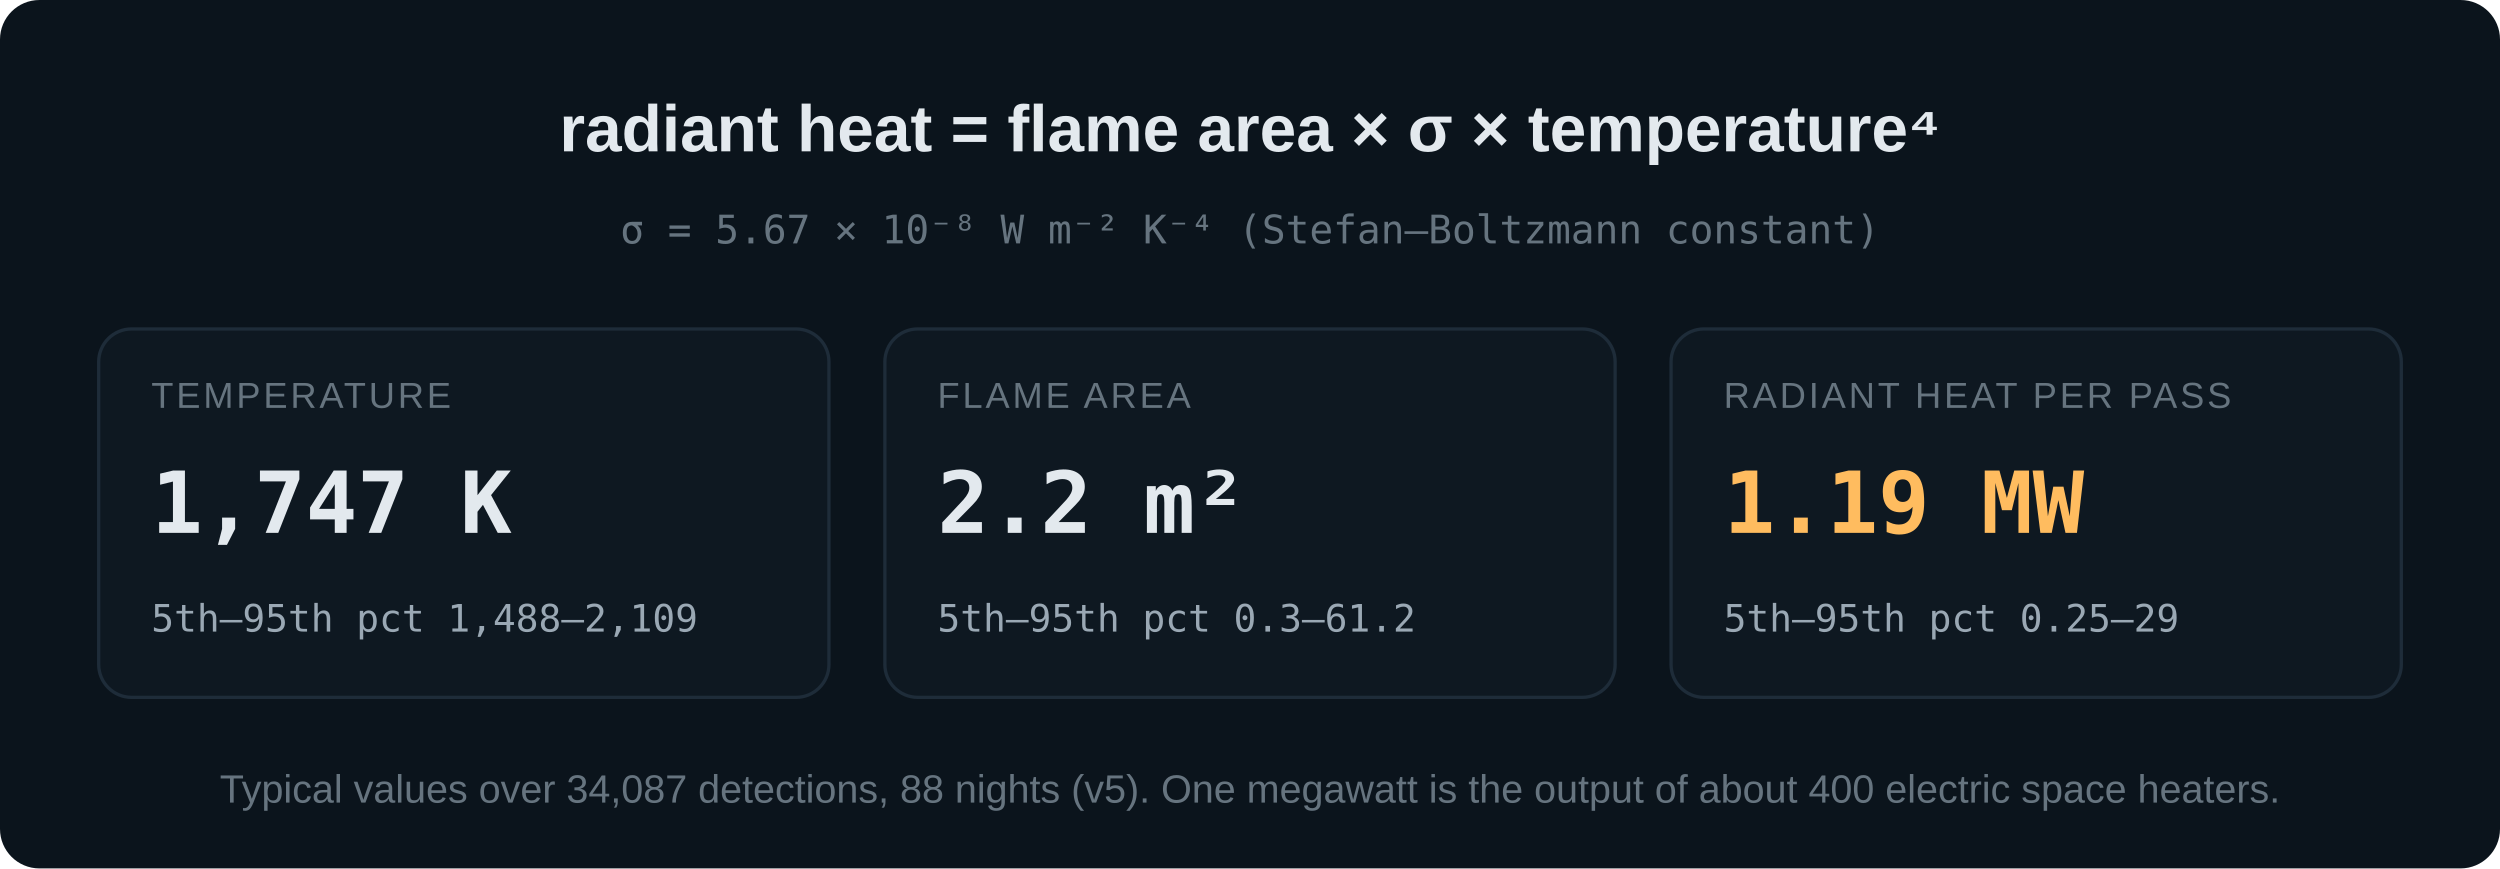
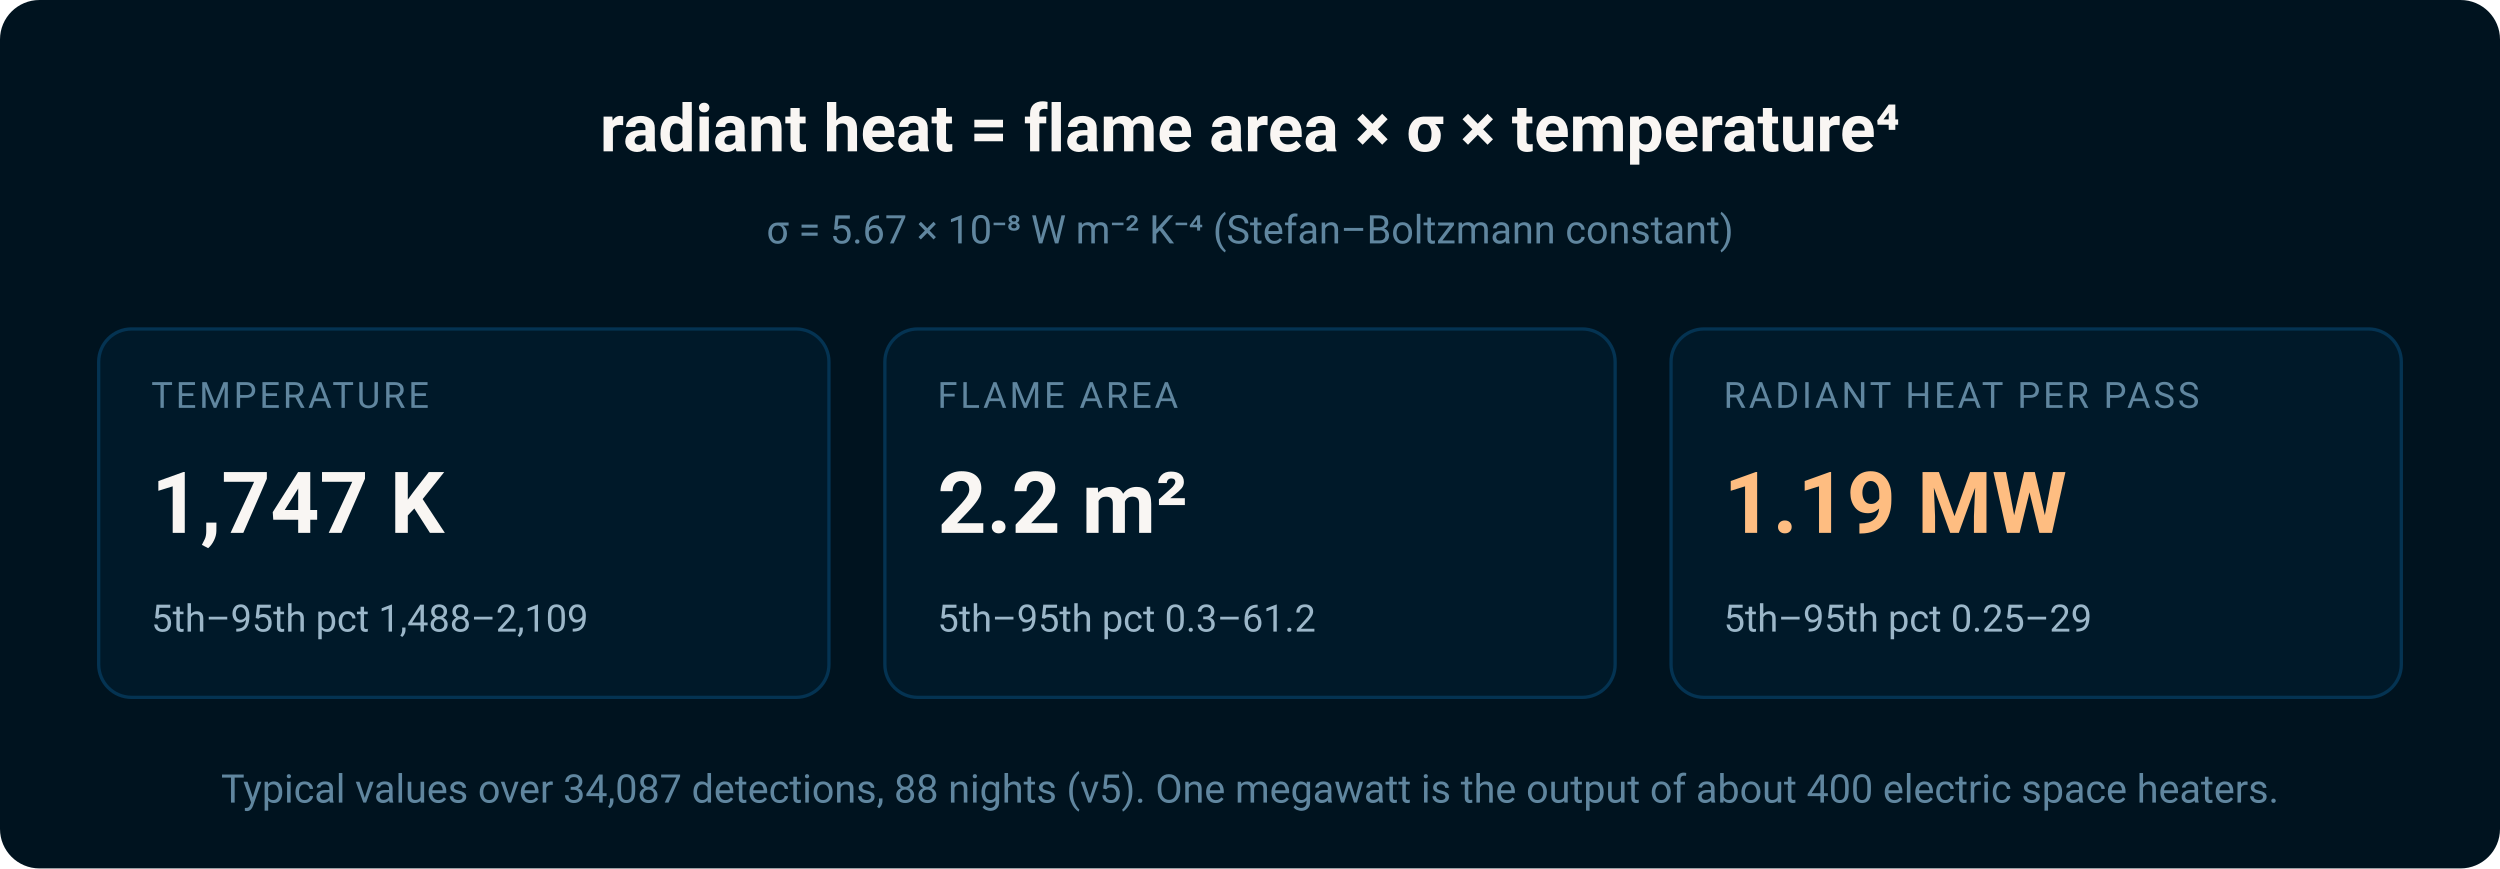
<svg xmlns="http://www.w3.org/2000/svg" viewBox="0 0 760 264" width="760" height="264" role="img" aria-label="Radiant heat from temperature and flame area, with typical values">
-   <rect width="760" height="264" rx="12" fill="#0b141c" />
-   <text x="380.0" y="46.0" fill="#e3e9ee" font-size="20" font-family="Archivo, 'Helvetica Neue', Arial, sans-serif" text-anchor="middle" font-weight="650">radiant heat  =  flame area  ×  σ  ×  temperature⁴</text>
-   <text x="380.0" y="74.0" fill="#66747f" font-size="12" font-family="'IBM Plex Mono', Menlo, Consolas, monospace" text-anchor="middle" font-weight="400">σ = 5.67 × 10⁻⁸ W m⁻² K⁻⁴ (Stefan–Boltzmann constant)</text>
-   <rect x="30.0" y="100.0" width="222.0" height="112.0" fill="#0e1821" stroke="#1e2c39" stroke-width="1" rx="10" />
-   <text x="46.0" y="124.0" fill="#66747f" font-size="11" font-family="Archivo, 'Helvetica Neue', Arial, sans-serif" text-anchor="start" font-weight="400" letter-spacing="0.08em">TEMPERATURE</text>
-   <text x="46.0" y="162.0" fill="#e3e9ee" font-size="26" font-family="'IBM Plex Mono', Menlo, Consolas, monospace" text-anchor="start" font-weight="600">1,747 K</text>
-   <text x="46.0" y="192.0" fill="#9aa8b4" font-size="11.5" font-family="'IBM Plex Mono', Menlo, Consolas, monospace" text-anchor="start" font-weight="400">5th–95th pct 1,488–2,109</text>
-   <rect x="269.0" y="100.0" width="222.0" height="112.0" fill="#0e1821" stroke="#1e2c39" stroke-width="1" rx="10" />
-   <text x="285.0" y="124.0" fill="#66747f" font-size="11" font-family="Archivo, 'Helvetica Neue', Arial, sans-serif" text-anchor="start" font-weight="400" letter-spacing="0.08em">FLAME AREA</text>
-   <text x="285.0" y="162.0" fill="#e3e9ee" font-size="26" font-family="'IBM Plex Mono', Menlo, Consolas, monospace" text-anchor="start" font-weight="600">2.2 m²</text>
-   <text x="285.0" y="192.0" fill="#9aa8b4" font-size="11.5" font-family="'IBM Plex Mono', Menlo, Consolas, monospace" text-anchor="start" font-weight="400">5th–95th pct 0.3–61.2</text>
-   <rect x="508.0" y="100.0" width="222.0" height="112.0" fill="#0e1821" stroke="#1e2c39" stroke-width="1" rx="10" />
-   <text x="524.0" y="124.0" fill="#66747f" font-size="11" font-family="Archivo, 'Helvetica Neue', Arial, sans-serif" text-anchor="start" font-weight="400" letter-spacing="0.08em">RADIANT HEAT PER PASS</text>
-   <text x="524.0" y="162.0" fill="#ffbc5f" font-size="26" font-family="'IBM Plex Mono', Menlo, Consolas, monospace" text-anchor="start" font-weight="600">1.19 MW</text>
-   <text x="524.0" y="192.0" fill="#9aa8b4" font-size="11.5" font-family="'IBM Plex Mono', Menlo, Consolas, monospace" text-anchor="start" font-weight="400">5th–95th pct 0.25–29</text>
-   <text x="380.0" y="244.0" fill="#66747f" font-size="12" font-family="Archivo, 'Helvetica Neue', Arial, sans-serif" text-anchor="middle" font-weight="400">Typical values over 34,087 detections, 88 nights (v5). One megawatt is the output of about 400 electric space heaters.</text>
+   <rect width="760" height="264" rx="12" fill="#00131F" />
+   <text x="380.0" y="46.0" fill="#F9F6F3" font-size="20" font-family="'PP Neue Montreal', Roboto, Arial, sans-serif" text-anchor="middle" font-weight="650">radiant heat  =  flame area  ×  σ  ×  temperature⁴</text>
+   <text x="380.0" y="74.0" fill="#60869F" font-size="12" font-family="Roboto, Arial, sans-serif" text-anchor="middle" font-weight="400">σ = 5.67 × 10⁻⁸ W m⁻² K⁻⁴ (Stefan–Boltzmann constant)</text>
+   <rect x="30.0" y="100.0" width="222.0" height="112.0" fill="#001929" stroke="#043352" stroke-width="1" rx="10" />
+   <text x="46.0" y="124.0" fill="#60869F" font-size="11" font-family="'PP Neue Montreal', Roboto, Arial, sans-serif" text-anchor="start" font-weight="400" letter-spacing="0.08em">TEMPERATURE</text>
+   <text x="46.0" y="162.0" fill="#F9F6F3" font-size="26" font-family="Roboto, Arial, sans-serif" text-anchor="start" font-weight="600">1,747 K</text>
+   <text x="46.0" y="192.0" fill="#9CB7C9" font-size="11.5" font-family="Roboto, Arial, sans-serif" text-anchor="start" font-weight="400">5th–95th pct 1,488–2,109</text>
+   <rect x="269.0" y="100.0" width="222.0" height="112.0" fill="#001929" stroke="#043352" stroke-width="1" rx="10" />
+   <text x="285.0" y="124.0" fill="#60869F" font-size="11" font-family="'PP Neue Montreal', Roboto, Arial, sans-serif" text-anchor="start" font-weight="400" letter-spacing="0.08em">FLAME AREA</text>
+   <text x="285.0" y="162.0" fill="#F9F6F3" font-size="26" font-family="Roboto, Arial, sans-serif" text-anchor="start" font-weight="600">2.2 m²</text>
+   <text x="285.0" y="192.0" fill="#9CB7C9" font-size="11.5" font-family="Roboto, Arial, sans-serif" text-anchor="start" font-weight="400">5th–95th pct 0.3–61.2</text>
+   <rect x="508.0" y="100.0" width="222.0" height="112.0" fill="#001929" stroke="#043352" stroke-width="1" rx="10" />
+   <text x="524.0" y="124.0" fill="#60869F" font-size="11" font-family="'PP Neue Montreal', Roboto, Arial, sans-serif" text-anchor="start" font-weight="400" letter-spacing="0.08em">RADIANT HEAT PER PASS</text>
+   <text x="524.0" y="162.0" fill="#FEBD81" font-size="26" font-family="Roboto, Arial, sans-serif" text-anchor="start" font-weight="600">1.19 MW</text>
+   <text x="524.0" y="192.0" fill="#9CB7C9" font-size="11.5" font-family="Roboto, Arial, sans-serif" text-anchor="start" font-weight="400">5th–95th pct 0.25–29</text>
+   <text x="380.0" y="244.0" fill="#60869F" font-size="12" font-family="'PP Neue Montreal', Roboto, Arial, sans-serif" text-anchor="middle" font-weight="400">Typical values over 34,087 detections, 88 nights (v5). One megawatt is the output of about 400 electric space heaters.</text>
</svg>
